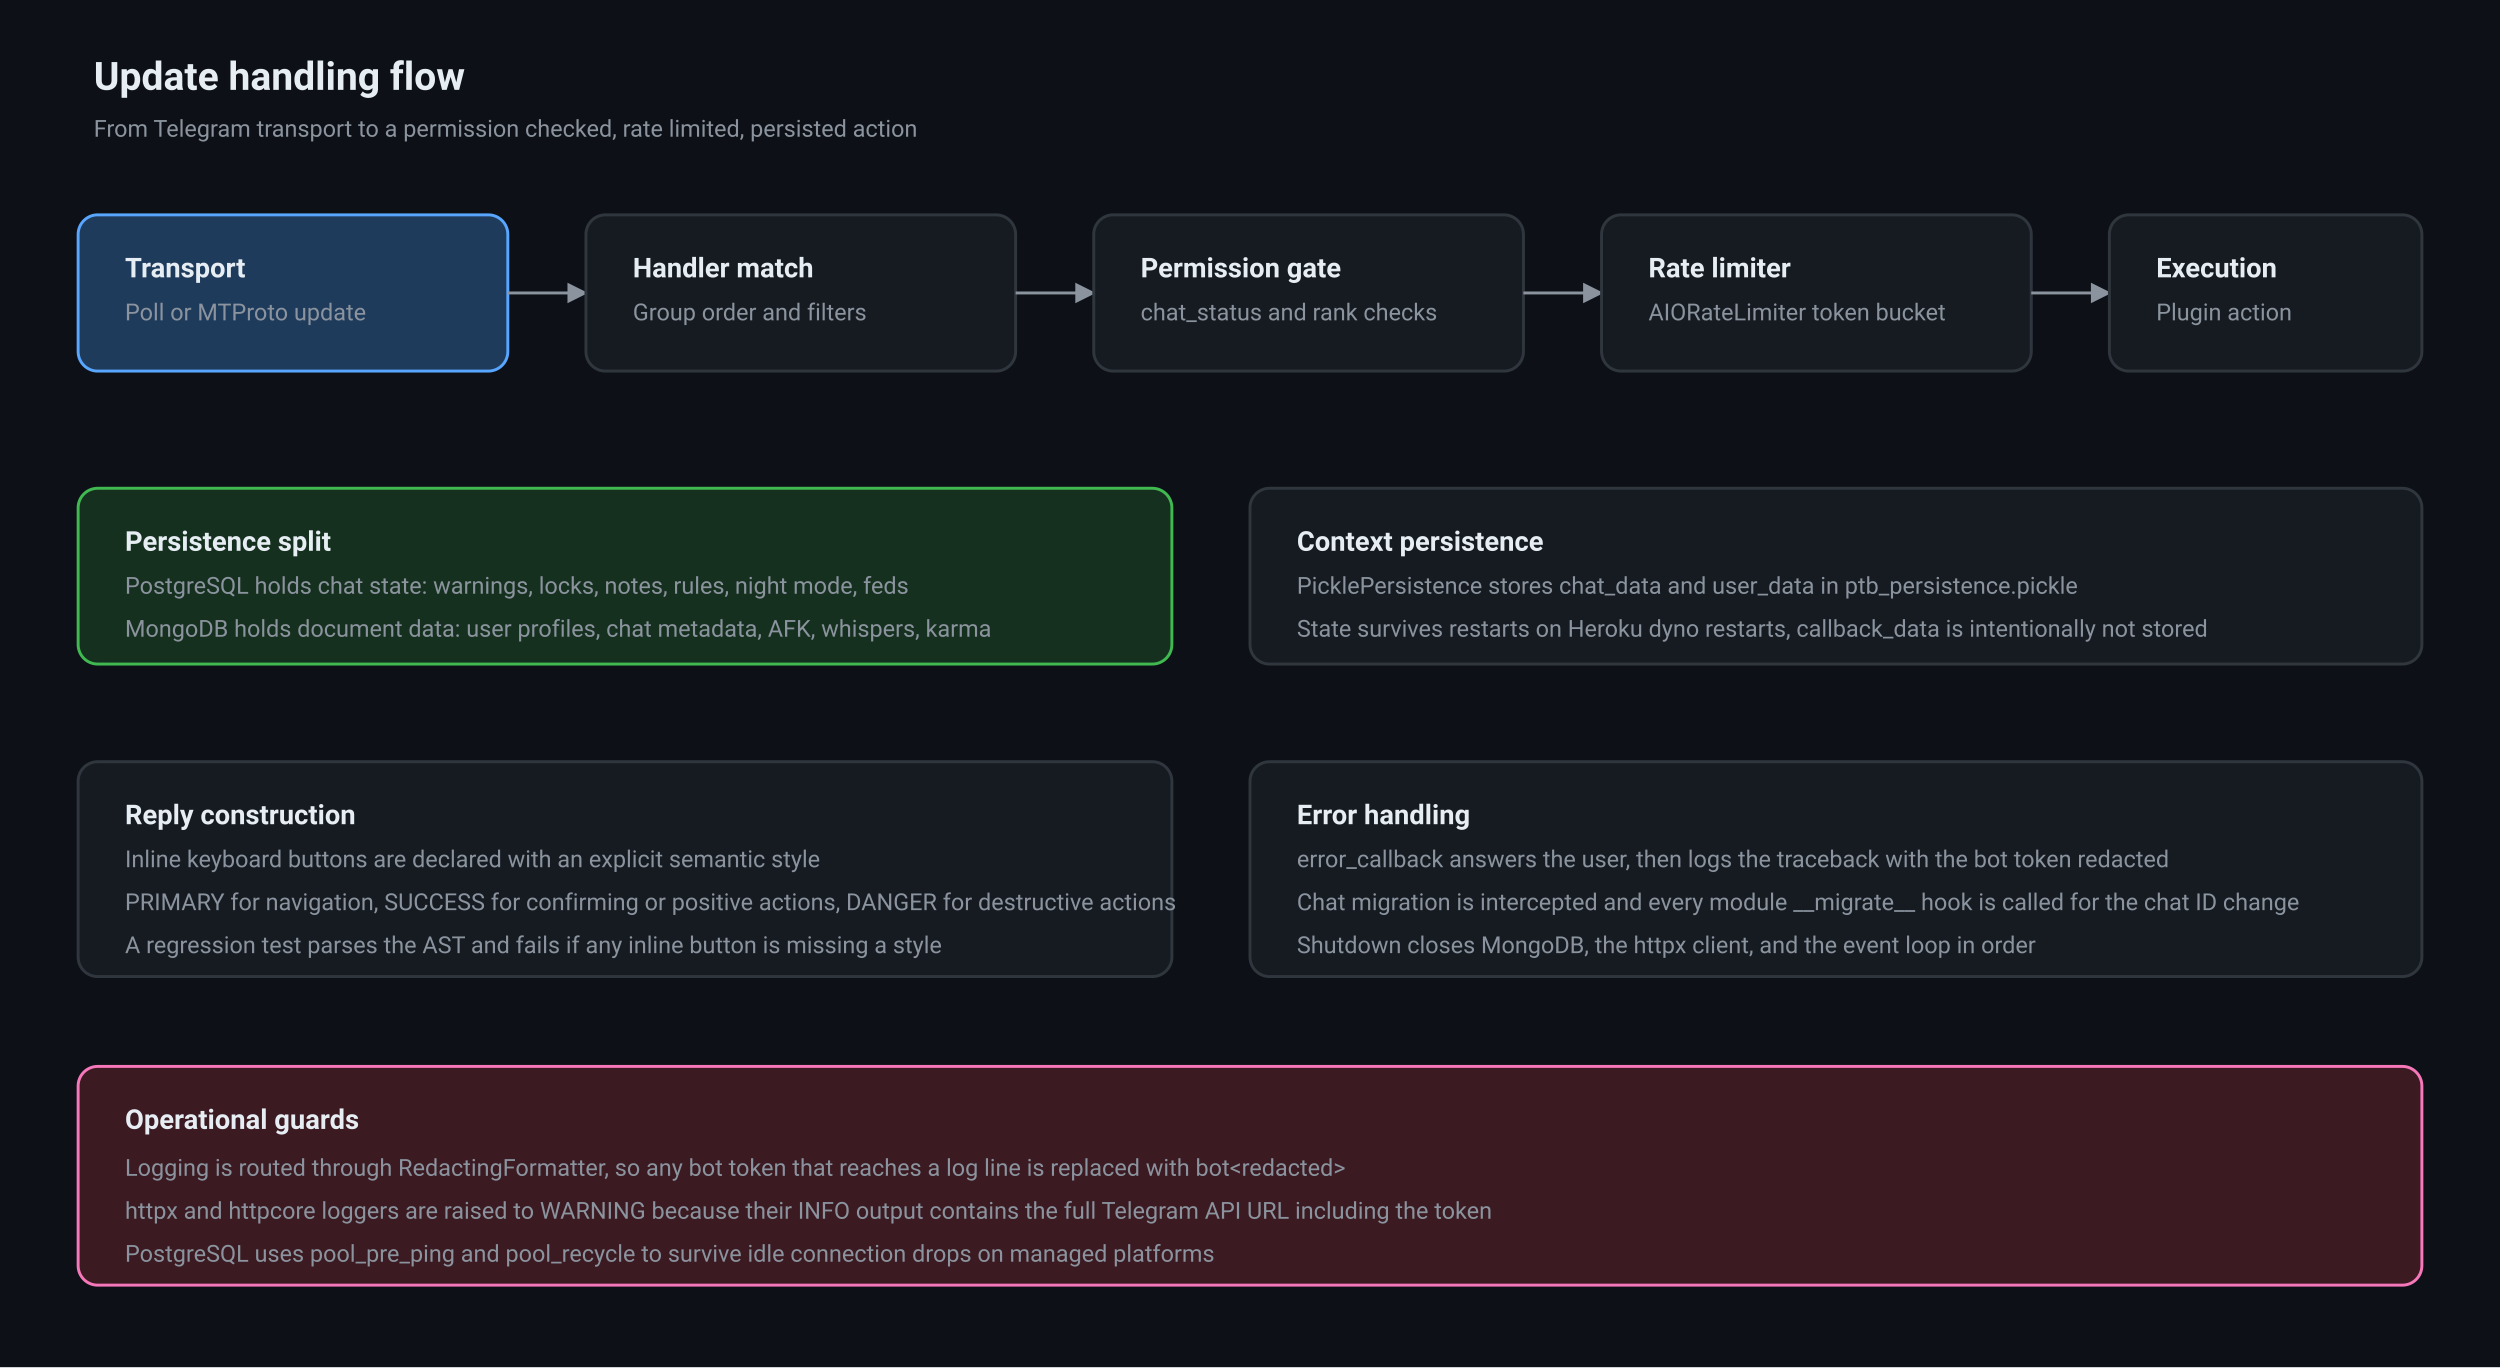
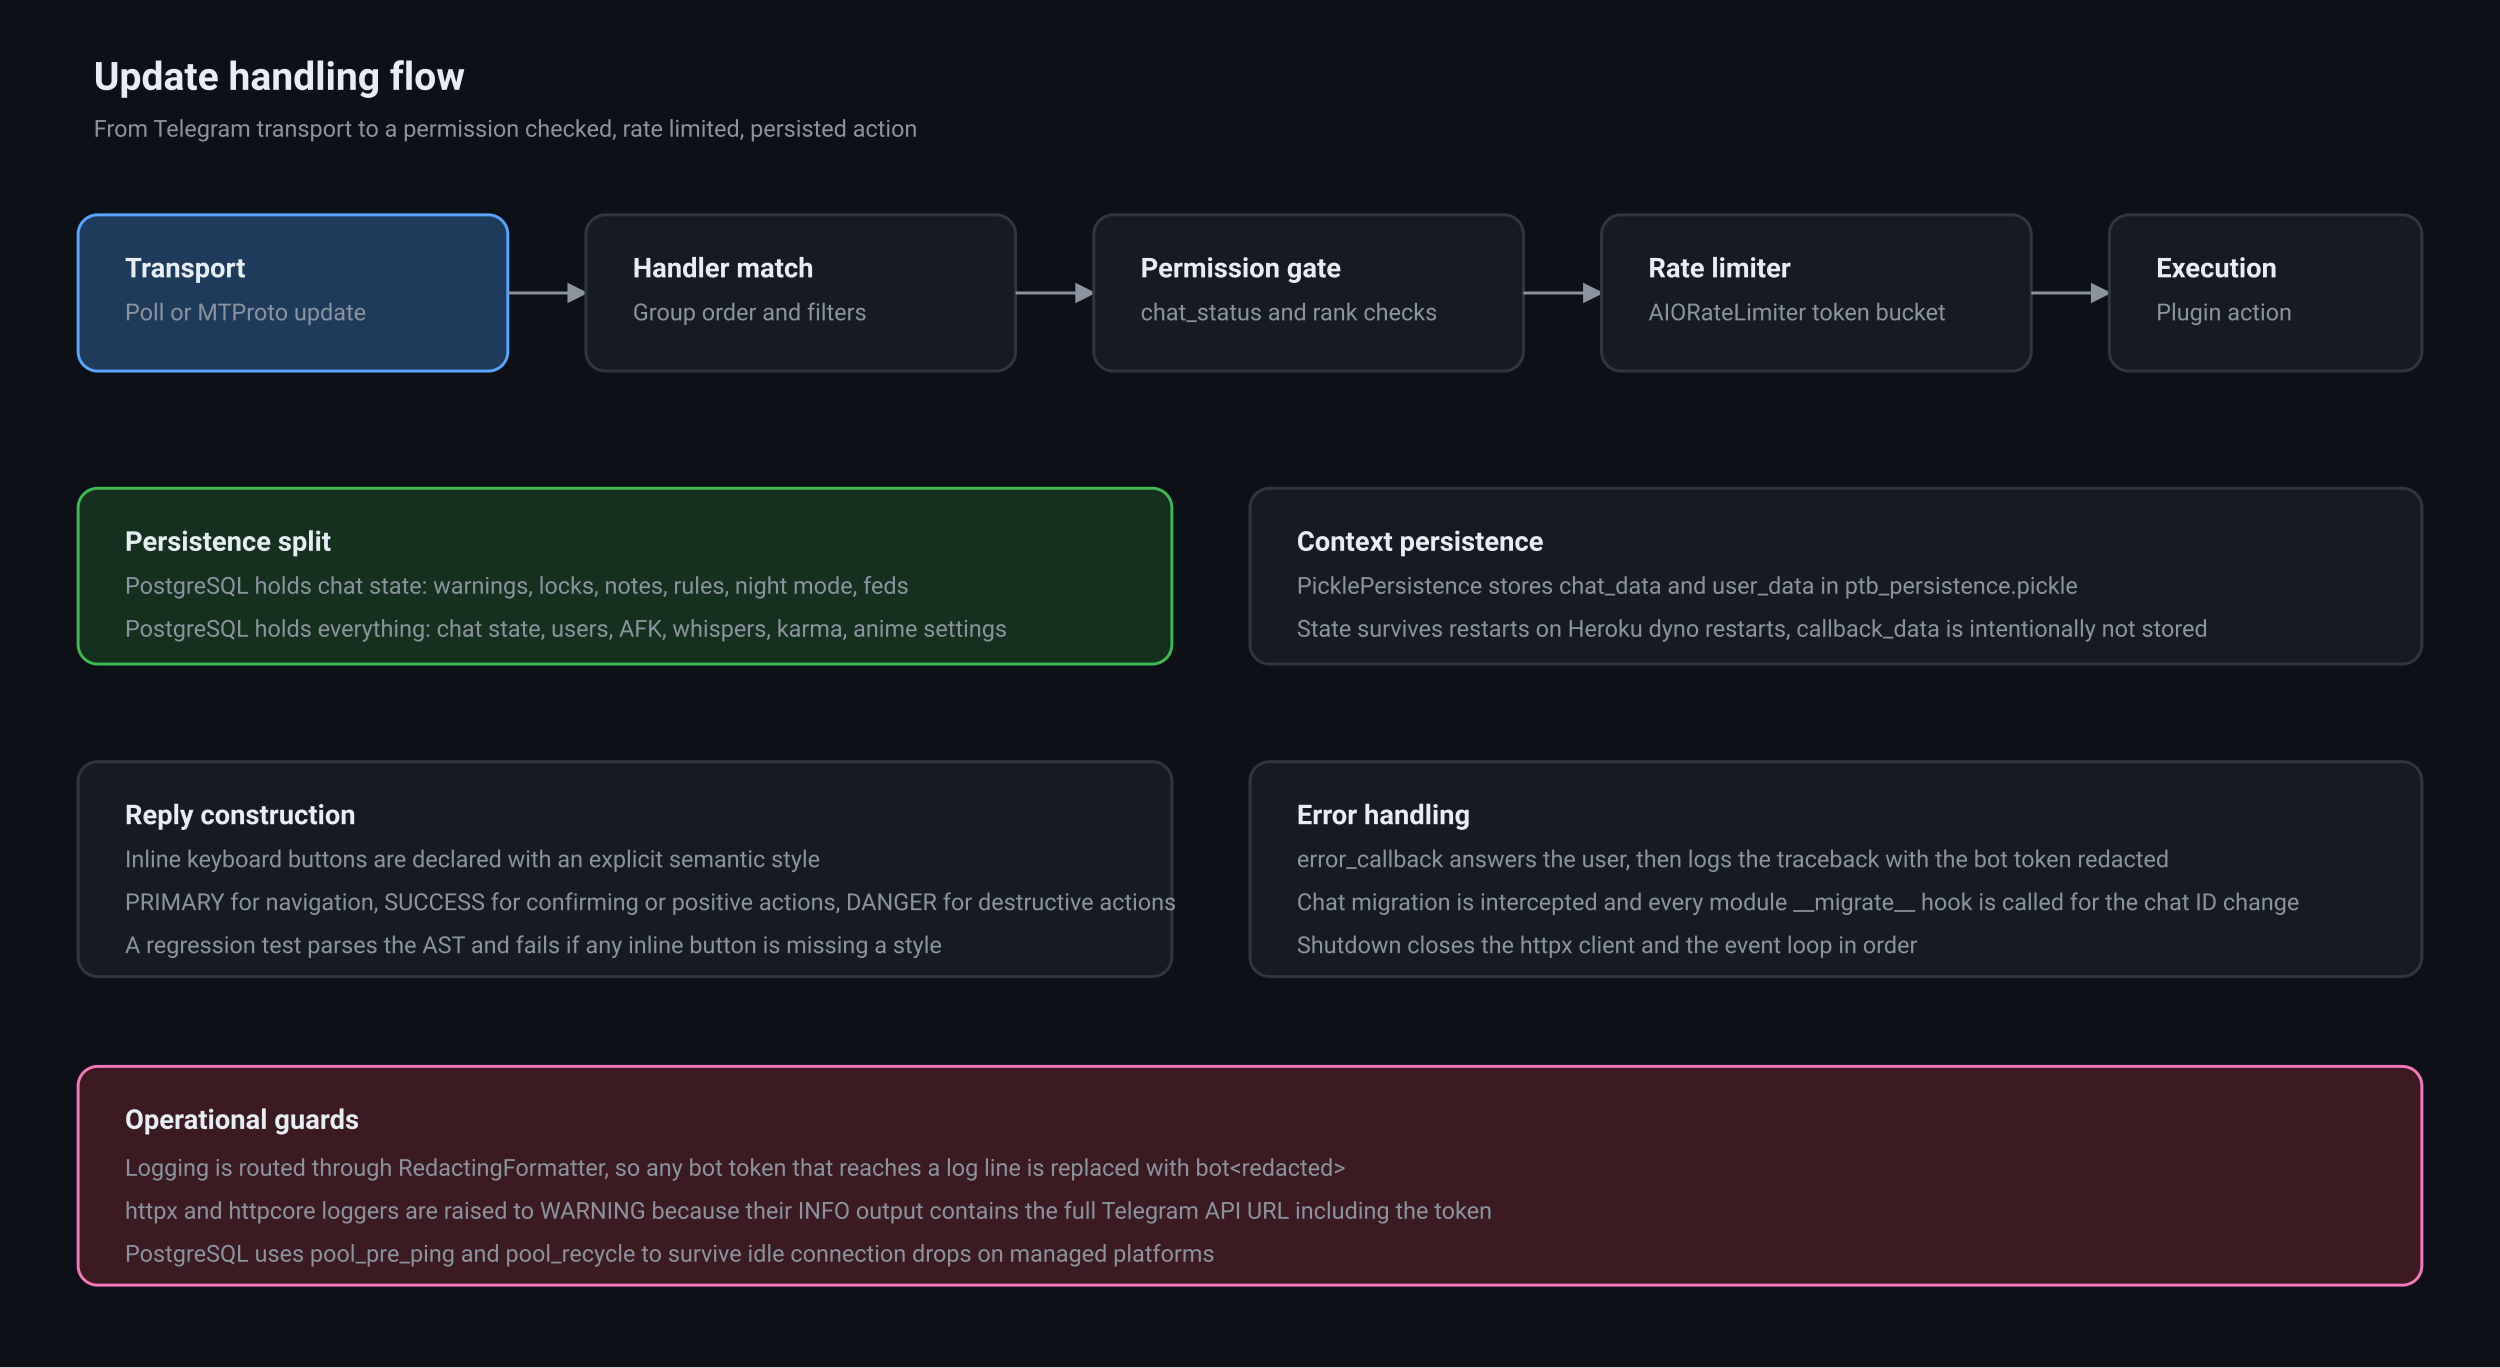
<svg xmlns="http://www.w3.org/2000/svg" viewBox="0 0 1280 700" width="1280" height="700" role="img" aria-label="YaeMiko update handling flow">
  <defs>
    <marker id="arrow" viewBox="0 0 10 10" refX="9" refY="5" markerWidth="7" markerHeight="7" orient="auto-start-reverse">
      <path d="M 0 0 L 10 5 L 0 10 z" fill="#8b949e" />
    </marker>
    <style>
      .bg { fill: #0d1117; }
      .panel { fill: #161b22; stroke: #30363d; stroke-width: 1.5; rx: 10; }
      .title { fill: #e6edf3; font: 600 20px "Segoe UI", Roboto, Helvetica, Arial, sans-serif; }
      .head { fill: #e6edf3; font: 600 14px "Segoe UI", Roboto, Helvetica, Arial, sans-serif; }
      .sub { fill: #8b949e; font: 400 12px "Segoe UI", Roboto, Helvetica, Arial, sans-serif; }
      .edge { stroke: #8b949e; stroke-width: 1.5; fill: none; marker-end: url(#arrow); }
      .accent-blue { fill: #1f3b5c; stroke: #58a6ff; stroke-width: 1.5; rx: 10; }
      .accent-green { fill: #16301f; stroke: #3fb950; stroke-width: 1.5; rx: 10; }
      .accent-red { fill: #3b1a22; stroke: #f778ba; stroke-width: 1.5; rx: 10; }
    </style>
  </defs>
  <rect class="bg" x="0" y="0" width="1280" height="700" />
  <text class="title" x="48" y="46">Update handling flow</text>
  <text class="sub" x="48" y="70">From Telegram transport to a permission checked, rate limited, persisted action</text>
  <rect class="accent-blue" x="40" y="110" width="220" height="80" />
  <text class="head" x="64" y="142">Transport</text>
  <text class="sub" x="64" y="164">Poll or MTProto update</text>
  <path class="edge" d="M 260 150 L 300 150" />
  <rect class="panel" x="300" y="110" width="220" height="80" />
  <text class="head" x="324" y="142">Handler match</text>
  <text class="sub" x="324" y="164">Group order and filters</text>
  <path class="edge" d="M 520 150 L 560 150" />
  <rect class="panel" x="560" y="110" width="220" height="80" />
  <text class="head" x="584" y="142">Permission gate</text>
  <text class="sub" x="584" y="164">chat_status and rank checks</text>
  <path class="edge" d="M 780 150 L 820 150" />
  <rect class="panel" x="820" y="110" width="220" height="80" />
  <text class="head" x="844" y="142">Rate limiter</text>
  <text class="sub" x="844" y="164">AIORateLimiter token bucket</text>
  <path class="edge" d="M 1040 150 L 1080 150" />
  <rect class="panel" x="1080" y="110" width="160" height="80" />
  <text class="head" x="1104" y="142">Execution</text>
  <text class="sub" x="1104" y="164">Plugin action</text>
  <rect class="accent-green" x="40" y="250" width="560" height="90" />
  <text class="head" x="64" y="282">Persistence split</text>
  <text class="sub" x="64" y="304">PostgreSQL holds chat state: warnings, locks, notes, rules, night mode, feds</text>
-   <text class="sub" x="64" y="326">MongoDB holds document data: user profiles, chat metadata, AFK, whispers, karma</text>
+   <text class="sub" x="64" y="326">PostgreSQL holds everything: chat state, users, AFK, whispers, karma, anime settings</text>
  <rect class="panel" x="640" y="250" width="600" height="90" />
  <text class="head" x="664" y="282">Context persistence</text>
  <text class="sub" x="664" y="304">PicklePersistence stores chat_data and user_data in ptb_persistence.pickle</text>
  <text class="sub" x="664" y="326">State survives restarts on Heroku dyno restarts, callback_data is intentionally not stored</text>
  <rect class="panel" x="40" y="390" width="560" height="110" />
  <text class="head" x="64" y="422">Reply construction</text>
  <text class="sub" x="64" y="444">Inline keyboard buttons are declared with an explicit semantic style</text>
  <text class="sub" x="64" y="466">PRIMARY for navigation, SUCCESS for confirming or positive actions, DANGER for destructive actions</text>
  <text class="sub" x="64" y="488">A regression test parses the AST and fails if any inline button is missing a style</text>
  <rect class="panel" x="640" y="390" width="600" height="110" />
  <text class="head" x="664" y="422">Error handling</text>
  <text class="sub" x="664" y="444">error_callback answers the user, then logs the traceback with the bot token redacted</text>
  <text class="sub" x="664" y="466">Chat migration is intercepted and every module __migrate__ hook is called for the chat ID change</text>
-   <text class="sub" x="664" y="488">Shutdown closes MongoDB, the httpx client, and the event loop in order</text>
+   <text class="sub" x="664" y="488">Shutdown closes the httpx client and the event loop in order</text>
  <rect class="accent-red" x="40" y="546" width="1200" height="112" />
  <text class="head" x="64" y="578">Operational guards</text>
  <text class="sub" x="64" y="602">Logging is routed through RedactingFormatter, so any bot token that reaches a log line is replaced with bot&lt;redacted&gt;</text>
  <text class="sub" x="64" y="624">httpx and httpcore loggers are raised to WARNING because their INFO output contains the full Telegram API URL including the token</text>
  <text class="sub" x="64" y="646">PostgreSQL uses pool_pre_ping and pool_recycle to survive idle connection drops on managed platforms</text>
</svg>
